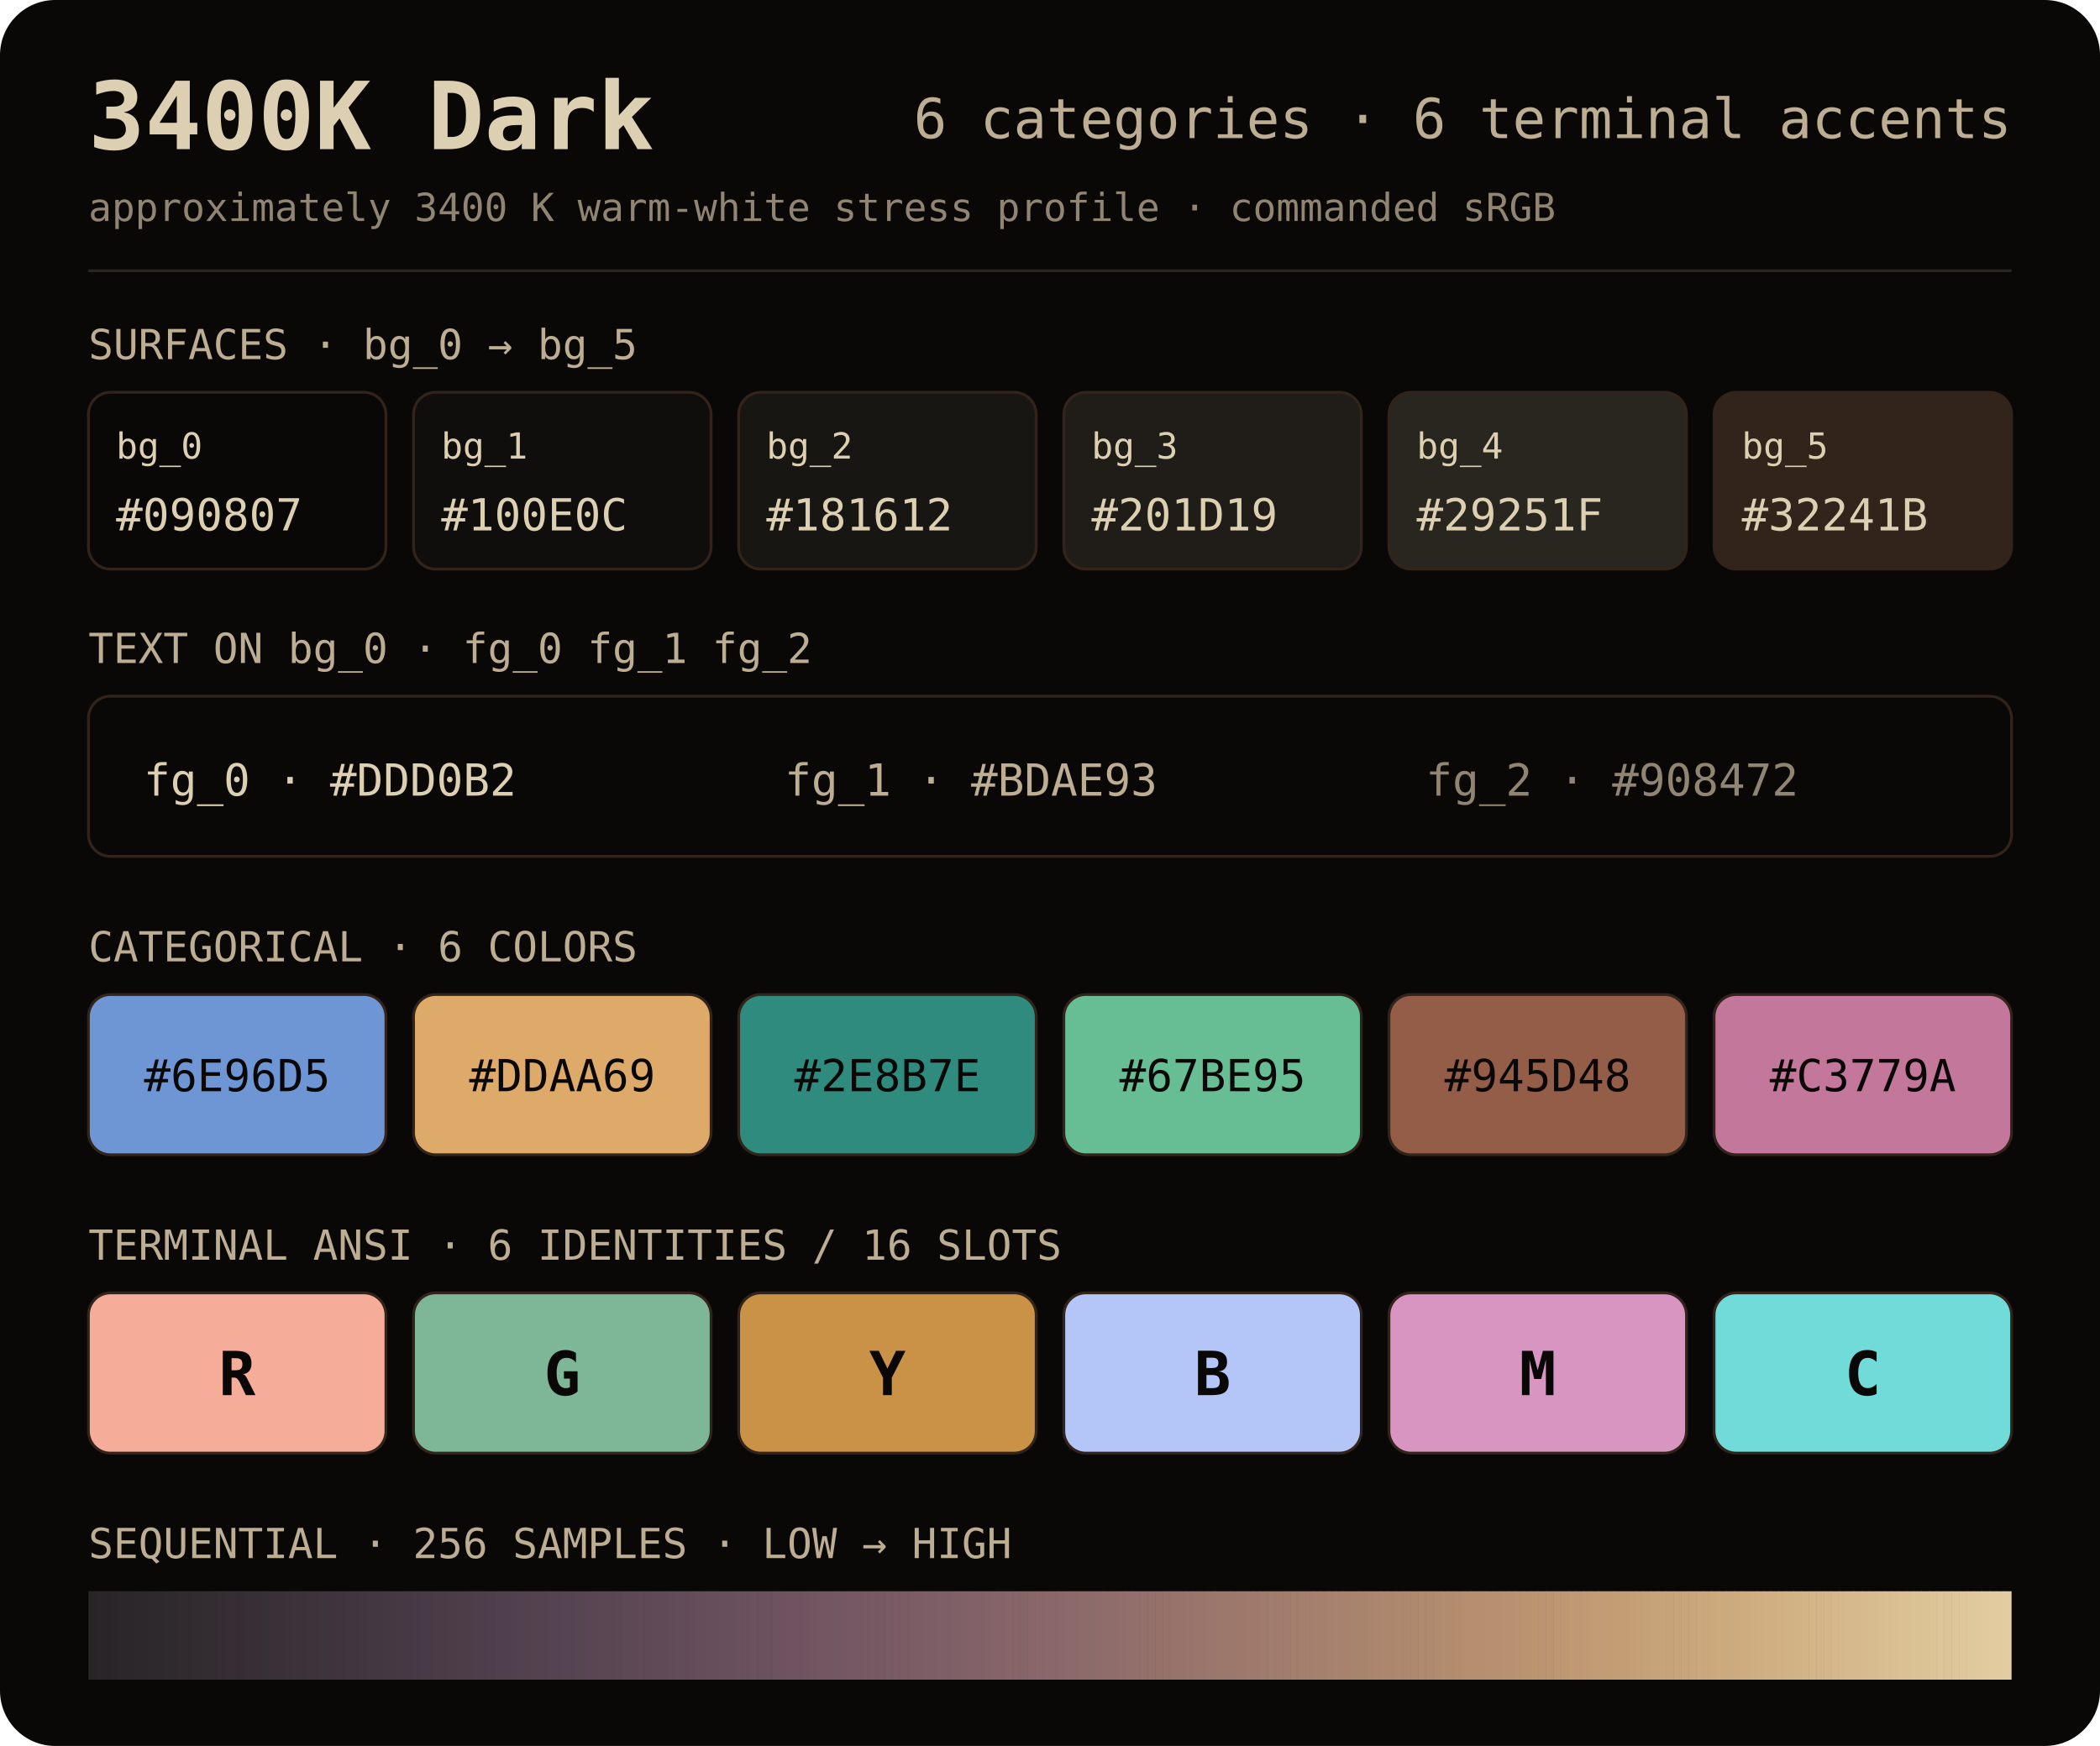
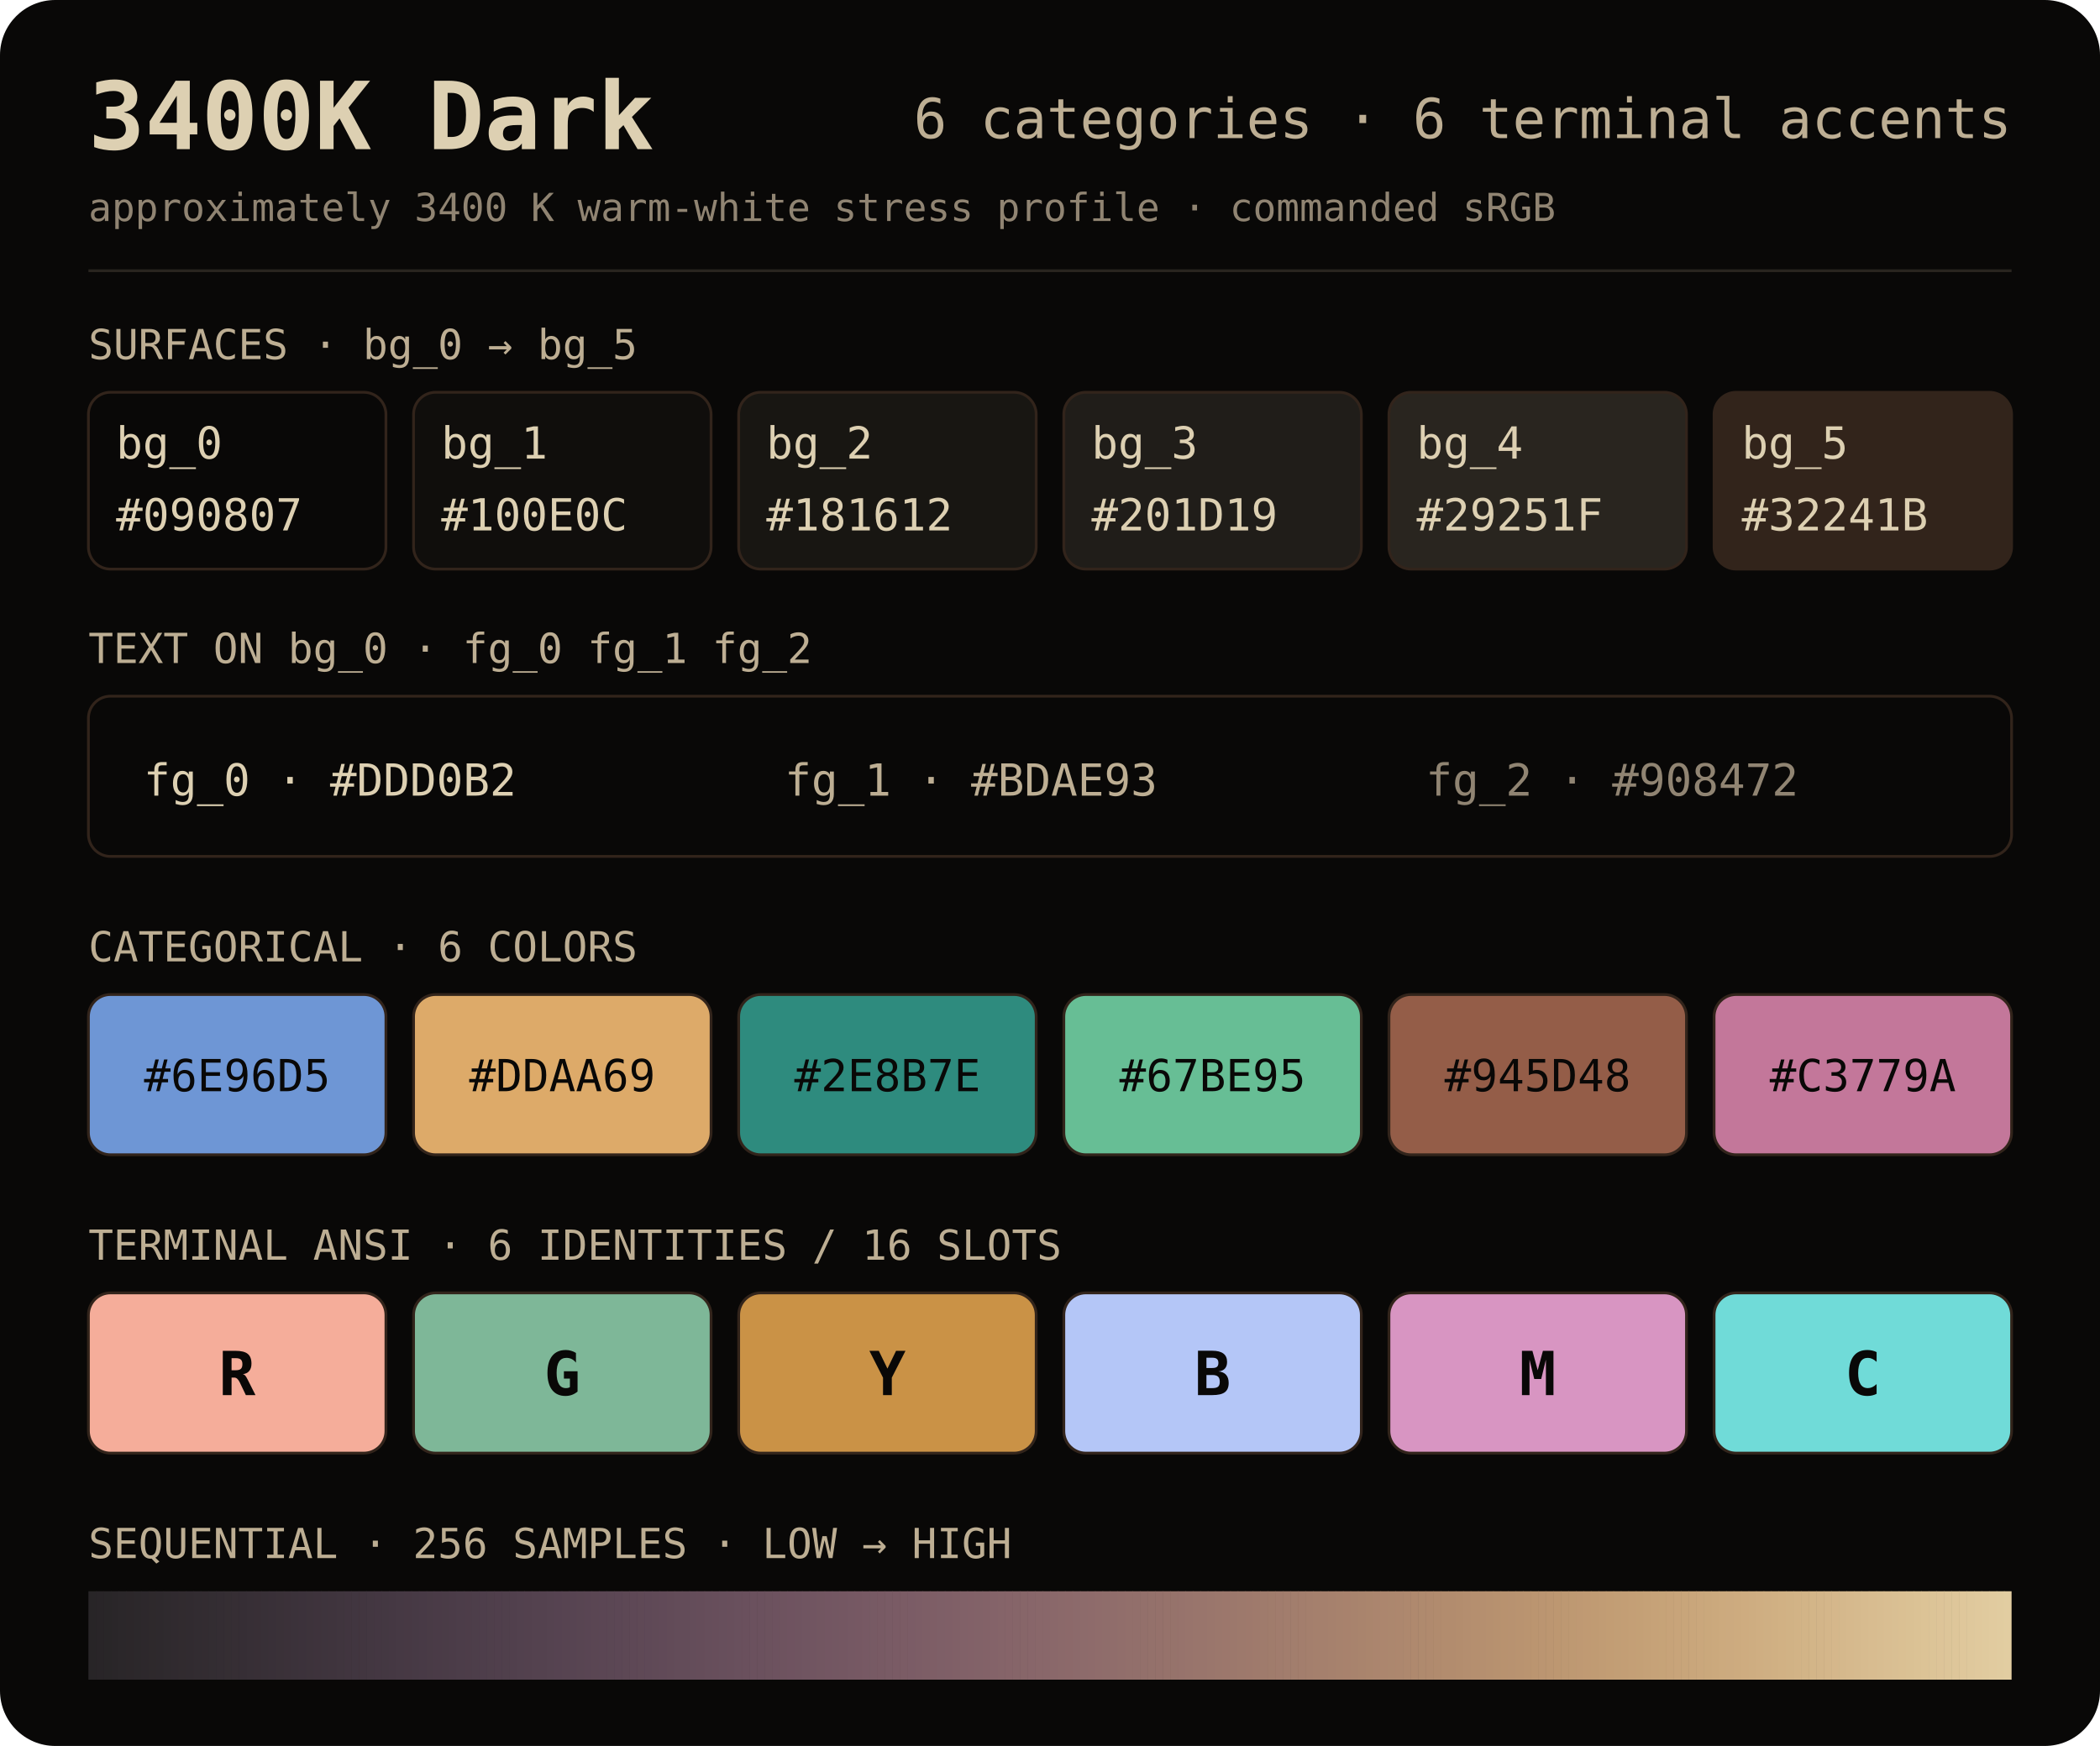
<svg xmlns="http://www.w3.org/2000/svg" width="760" height="632" viewBox="0 0 760 632">
  <rect width="100%" height="100%" rx="20" fill="#090807" />
  <text x="32" y="54" fill="#DDD0B2" font-size="34" font-family="ui-monospace, SFMono-Regular, Menlo, monospace" font-weight="700">3400K Dark</text>
  <text x="728" y="50" fill="#BDAE93" font-size="20" font-family="ui-monospace, SFMono-Regular, Menlo, monospace" text-anchor="end">6 categories · 6 terminal accents</text>
  <text x="32" y="80" fill="#908472" font-size="14" font-family="ui-monospace, SFMono-Regular, Menlo, monospace">approximately 3400 K warm-white stress profile · commanded sRGB</text>
  <line x1="32" y1="98" x2="728" y2="98" stroke="#29251F" />
  <text x="32" y="130" fill="#BDAE93" font-size="15" font-family="ui-monospace, SFMono-Regular, Menlo, monospace">SURFACES · bg_0 → bg_5</text>
  <rect x="32.00" y="142" width="107.67" height="64" rx="8" fill="#090807" stroke="#32241B" />
-   <text x="42.0" y="166" fill="#DDD0B2" font-size="13" font-family="ui-monospace, SFMono-Regular, Menlo, monospace">bg_0</text>
+   <text x="42.0" y="166" fill="#DDD0B2" font-size="16" font-family="ui-monospace, SFMono-Regular, Menlo, monospace">bg_0</text>
  <text x="42.0" y="192" fill="#DDD0B2" font-size="16" font-family="ui-monospace, SFMono-Regular, Menlo, monospace">#090807</text>
  <rect x="149.67" y="142" width="107.67" height="64" rx="8" fill="#100E0C" stroke="#32241B" />
-   <text x="159.667" y="166" fill="#DDD0B2" font-size="13" font-family="ui-monospace, SFMono-Regular, Menlo, monospace">bg_1</text>
+   <text x="159.667" y="166" fill="#DDD0B2" font-size="16" font-family="ui-monospace, SFMono-Regular, Menlo, monospace">bg_1</text>
  <text x="159.667" y="192" fill="#DDD0B2" font-size="16" font-family="ui-monospace, SFMono-Regular, Menlo, monospace">#100E0C</text>
  <rect x="267.33" y="142" width="107.67" height="64" rx="8" fill="#181612" stroke="#32241B" />
-   <text x="277.333" y="166" fill="#DDD0B2" font-size="13" font-family="ui-monospace, SFMono-Regular, Menlo, monospace">bg_2</text>
+   <text x="277.333" y="166" fill="#DDD0B2" font-size="16" font-family="ui-monospace, SFMono-Regular, Menlo, monospace">bg_2</text>
  <text x="277.333" y="192" fill="#DDD0B2" font-size="16" font-family="ui-monospace, SFMono-Regular, Menlo, monospace">#181612</text>
  <rect x="385.00" y="142" width="107.67" height="64" rx="8" fill="#201D19" stroke="#32241B" />
-   <text x="395.0" y="166" fill="#DDD0B2" font-size="13" font-family="ui-monospace, SFMono-Regular, Menlo, monospace">bg_3</text>
+   <text x="395.0" y="166" fill="#DDD0B2" font-size="16" font-family="ui-monospace, SFMono-Regular, Menlo, monospace">bg_3</text>
  <text x="395.0" y="192" fill="#DDD0B2" font-size="16" font-family="ui-monospace, SFMono-Regular, Menlo, monospace">#201D19</text>
  <rect x="502.67" y="142" width="107.67" height="64" rx="8" fill="#29251F" stroke="#32241B" />
-   <text x="512.667" y="166" fill="#DDD0B2" font-size="13" font-family="ui-monospace, SFMono-Regular, Menlo, monospace">bg_4</text>
+   <text x="512.667" y="166" fill="#DDD0B2" font-size="16" font-family="ui-monospace, SFMono-Regular, Menlo, monospace">bg_4</text>
  <text x="512.667" y="192" fill="#DDD0B2" font-size="16" font-family="ui-monospace, SFMono-Regular, Menlo, monospace">#29251F</text>
  <rect x="620.33" y="142" width="107.67" height="64" rx="8" fill="#32241B" stroke="#32241B" />
-   <text x="630.333" y="166" fill="#DDD0B2" font-size="13" font-family="ui-monospace, SFMono-Regular, Menlo, monospace">bg_5</text>
+   <text x="630.333" y="166" fill="#DDD0B2" font-size="16" font-family="ui-monospace, SFMono-Regular, Menlo, monospace">bg_5</text>
  <text x="630.333" y="192" fill="#DDD0B2" font-size="16" font-family="ui-monospace, SFMono-Regular, Menlo, monospace">#32241B</text>
  <text x="32" y="240" fill="#BDAE93" font-size="15" font-family="ui-monospace, SFMono-Regular, Menlo, monospace">TEXT ON bg_0 · fg_0 fg_1 fg_2</text>
  <rect x="32" y="252" width="696" height="58" rx="8" fill="#090807" stroke="#32241B" />
  <text x="52" y="288" fill="#DDD0B2" font-size="16" font-family="ui-monospace, SFMono-Regular, Menlo, monospace">fg_0 · #DDD0B2</text>
  <text x="284" y="288" fill="#BDAE93" font-size="16" font-family="ui-monospace, SFMono-Regular, Menlo, monospace">fg_1 · #BDAE93</text>
  <text x="516" y="288" fill="#908472" font-size="16" font-family="ui-monospace, SFMono-Regular, Menlo, monospace">fg_2 · #908472</text>
  <text x="32" y="348" fill="#BDAE93" font-size="15" font-family="ui-monospace, SFMono-Regular, Menlo, monospace">CATEGORICAL · 6 COLORS</text>
  <rect x="32.00" y="360" width="107.67" height="58" rx="8" fill="#6E96D5" stroke="#32241B" />
  <text x="85.833" y="395" fill="#090807" font-size="16" font-family="ui-monospace, SFMono-Regular, Menlo, monospace" text-anchor="middle">#6E96D5</text>
  <rect x="149.67" y="360" width="107.67" height="58" rx="8" fill="#DDAA69" stroke="#32241B" />
  <text x="203.5" y="395" fill="#090807" font-size="16" font-family="ui-monospace, SFMono-Regular, Menlo, monospace" text-anchor="middle">#DDAA69</text>
  <rect x="267.33" y="360" width="107.67" height="58" rx="8" fill="#2E8B7E" stroke="#32241B" />
  <text x="321.167" y="395" fill="#090807" font-size="16" font-family="ui-monospace, SFMono-Regular, Menlo, monospace" text-anchor="middle">#2E8B7E</text>
  <rect x="385.00" y="360" width="107.67" height="58" rx="8" fill="#67BE95" stroke="#32241B" />
  <text x="438.833" y="395" fill="#090807" font-size="16" font-family="ui-monospace, SFMono-Regular, Menlo, monospace" text-anchor="middle">#67BE95</text>
  <rect x="502.67" y="360" width="107.67" height="58" rx="8" fill="#945D48" stroke="#32241B" />
  <text x="556.5" y="395" fill="#090807" font-size="16" font-family="ui-monospace, SFMono-Regular, Menlo, monospace" text-anchor="middle">#945D48</text>
  <rect x="620.33" y="360" width="107.67" height="58" rx="8" fill="#C3779A" stroke="#32241B" />
  <text x="674.167" y="395" fill="#090807" font-size="16" font-family="ui-monospace, SFMono-Regular, Menlo, monospace" text-anchor="middle">#C3779A</text>
  <text x="32" y="456" fill="#BDAE93" font-size="15" font-family="ui-monospace, SFMono-Regular, Menlo, monospace">TERMINAL ANSI · 6 IDENTITIES / 16 SLOTS</text>
  <rect x="32.00" y="468" width="107.67" height="58" rx="8" fill="#F5AD9A" stroke="#32241B" />
  <text x="85.833" y="505" fill="#090807" font-size="22" font-family="ui-monospace, SFMono-Regular, Menlo, monospace" font-weight="700" text-anchor="middle">R</text>
  <rect x="149.67" y="468" width="107.67" height="58" rx="8" fill="#7EB798" stroke="#32241B" />
  <text x="203.5" y="505" fill="#090807" font-size="22" font-family="ui-monospace, SFMono-Regular, Menlo, monospace" font-weight="700" text-anchor="middle">G</text>
  <rect x="267.33" y="468" width="107.67" height="58" rx="8" fill="#CA9246" stroke="#32241B" />
  <text x="321.167" y="505" fill="#090807" font-size="22" font-family="ui-monospace, SFMono-Regular, Menlo, monospace" font-weight="700" text-anchor="middle">Y</text>
  <rect x="385.00" y="468" width="107.67" height="58" rx="8" fill="#B4C6F7" stroke="#32241B" />
  <text x="438.833" y="505" fill="#090807" font-size="22" font-family="ui-monospace, SFMono-Regular, Menlo, monospace" font-weight="700" text-anchor="middle">B</text>
  <rect x="502.67" y="468" width="107.67" height="58" rx="8" fill="#D895C2" stroke="#32241B" />
  <text x="556.5" y="505" fill="#090807" font-size="22" font-family="ui-monospace, SFMono-Regular, Menlo, monospace" font-weight="700" text-anchor="middle">M</text>
  <rect x="620.33" y="468" width="107.67" height="58" rx="8" fill="#70DBD8" stroke="#32241B" />
  <text x="674.167" y="505" fill="#090807" font-size="22" font-family="ui-monospace, SFMono-Regular, Menlo, monospace" font-weight="700" text-anchor="middle">C</text>
  <text x="32" y="564" fill="#BDAE93" font-size="15" font-family="ui-monospace, SFMono-Regular, Menlo, monospace">SEQUENTIAL · 256 SAMPLES · LOW → HIGH</text>
  <rect x="32" y="576" width="2.9" height="32" fill="#282527" />
  <rect x="34.719" y="576" width="2.9" height="32" fill="#292528" />
  <rect x="37.438" y="576" width="2.9" height="32" fill="#292628" />
  <rect x="40.156" y="576" width="2.9" height="32" fill="#2A2629" />
  <rect x="42.875" y="576" width="2.9" height="32" fill="#2B272A" />
  <rect x="45.594" y="576" width="2.9" height="32" fill="#2C272A" />
  <rect x="48.312" y="576" width="2.9" height="32" fill="#2C282B" />
  <rect x="51.031" y="576" width="2.9" height="32" fill="#2D282C" />
  <rect x="53.75" y="576" width="2.9" height="32" fill="#2E292C" />
  <rect x="56.469" y="576" width="2.9" height="32" fill="#2E292D" />
  <rect x="59.188" y="576" width="2.9" height="32" fill="#2F2A2E" />
  <rect x="61.906" y="576" width="2.9" height="32" fill="#302A2F" />
  <rect x="64.625" y="576" width="2.9" height="32" fill="#312B2F" />
  <rect x="67.344" y="576" width="2.9" height="32" fill="#312B30" />
  <rect x="70.062" y="576" width="2.9" height="32" fill="#322C31" />
  <rect x="72.781" y="576" width="2.9" height="32" fill="#332C31" />
  <rect x="75.5" y="576" width="2.9" height="32" fill="#332D32" />
  <rect x="78.219" y="576" width="2.9" height="32" fill="#342D33" />
  <rect x="80.938" y="576" width="2.9" height="32" fill="#352E33" />
  <rect x="83.656" y="576" width="2.9" height="32" fill="#362E34" />
  <rect x="86.375" y="576" width="2.9" height="32" fill="#362E35" />
  <rect x="89.094" y="576" width="2.9" height="32" fill="#372F36" />
  <rect x="91.812" y="576" width="2.9" height="32" fill="#382F36" />
  <rect x="94.531" y="576" width="2.9" height="32" fill="#383037" />
  <rect x="97.25" y="576" width="2.9" height="32" fill="#393038" />
  <rect x="99.969" y="576" width="2.9" height="32" fill="#3A3138" />
  <rect x="102.688" y="576" width="2.9" height="32" fill="#3B3139" />
  <rect x="105.406" y="576" width="2.9" height="32" fill="#3B323A" />
  <rect x="108.125" y="576" width="2.9" height="32" fill="#3C323B" />
  <rect x="110.844" y="576" width="2.9" height="32" fill="#3D333B" />
  <rect x="113.562" y="576" width="2.9" height="32" fill="#3E333C" />
  <rect x="116.281" y="576" width="2.9" height="32" fill="#3E343D" />
  <rect x="119" y="576" width="2.9" height="32" fill="#3F343D" />
  <rect x="121.719" y="576" width="2.9" height="32" fill="#40353E" />
  <rect x="124.438" y="576" width="2.9" height="32" fill="#41353F" />
  <rect x="127.156" y="576" width="2.9" height="32" fill="#413640" />
  <rect x="129.875" y="576" width="2.9" height="32" fill="#423640" />
  <rect x="132.594" y="576" width="2.9" height="32" fill="#433741" />
  <rect x="135.312" y="576" width="2.9" height="32" fill="#443742" />
  <rect x="138.031" y="576" width="2.9" height="32" fill="#443842" />
  <rect x="140.75" y="576" width="2.9" height="32" fill="#453843" />
  <rect x="143.469" y="576" width="2.9" height="32" fill="#463944" />
  <rect x="146.188" y="576" width="2.9" height="32" fill="#473944" />
  <rect x="148.906" y="576" width="2.9" height="32" fill="#473A45" />
  <rect x="151.625" y="576" width="2.9" height="32" fill="#483A46" />
  <rect x="154.344" y="576" width="2.9" height="32" fill="#493B46" />
  <rect x="157.062" y="576" width="2.9" height="32" fill="#4A3B47" />
  <rect x="159.781" y="576" width="2.9" height="32" fill="#4A3C47" />
  <rect x="162.5" y="576" width="2.9" height="32" fill="#4B3C48" />
  <rect x="165.219" y="576" width="2.9" height="32" fill="#4C3D49" />
  <rect x="167.938" y="576" width="2.9" height="32" fill="#4D3D49" />
  <rect x="170.656" y="576" width="2.9" height="32" fill="#4D3E4A" />
  <rect x="173.375" y="576" width="2.9" height="32" fill="#4E3E4B" />
  <rect x="176.094" y="576" width="2.9" height="32" fill="#4F3F4B" />
  <rect x="178.812" y="576" width="2.9" height="32" fill="#503F4C" />
  <rect x="181.531" y="576" width="2.9" height="32" fill="#50404C" />
  <rect x="184.25" y="576" width="2.9" height="32" fill="#51404D" />
  <rect x="186.969" y="576" width="2.9" height="32" fill="#52414E" />
  <rect x="189.688" y="576" width="2.9" height="32" fill="#53414E" />
  <rect x="192.406" y="576" width="2.9" height="32" fill="#54424F" />
  <rect x="195.125" y="576" width="2.9" height="32" fill="#54424F" />
  <rect x="197.844" y="576" width="2.9" height="32" fill="#554350" />
  <rect x="200.562" y="576" width="2.9" height="32" fill="#564351" />
  <rect x="203.281" y="576" width="2.9" height="32" fill="#574451" />
  <rect x="206" y="576" width="2.9" height="32" fill="#574452" />
  <rect x="208.719" y="576" width="2.9" height="32" fill="#584552" />
  <rect x="211.438" y="576" width="2.9" height="32" fill="#594553" />
  <rect x="214.156" y="576" width="2.9" height="32" fill="#5A4653" />
  <rect x="216.875" y="576" width="2.9" height="32" fill="#5B4654" />
  <rect x="219.594" y="576" width="2.9" height="32" fill="#5B4754" />
  <rect x="222.312" y="576" width="2.9" height="32" fill="#5C4755" />
  <rect x="225.031" y="576" width="2.9" height="32" fill="#5D4855" />
  <rect x="227.75" y="576" width="2.9" height="32" fill="#5E4856" />
  <rect x="230.469" y="576" width="2.9" height="32" fill="#5F4956" />
  <rect x="233.188" y="576" width="2.9" height="32" fill="#5F4957" />
  <rect x="235.906" y="576" width="2.9" height="32" fill="#604A57" />
  <rect x="238.625" y="576" width="2.9" height="32" fill="#614A58" />
  <rect x="241.344" y="576" width="2.9" height="32" fill="#624B58" />
  <rect x="244.062" y="576" width="2.9" height="32" fill="#634C59" />
  <rect x="246.781" y="576" width="2.9" height="32" fill="#634C59" />
  <rect x="249.5" y="576" width="2.9" height="32" fill="#644D5A" />
  <rect x="252.219" y="576" width="2.9" height="32" fill="#654D5A" />
  <rect x="254.938" y="576" width="2.9" height="32" fill="#664E5B" />
  <rect x="257.656" y="576" width="2.9" height="32" fill="#674E5B" />
  <rect x="260.375" y="576" width="2.9" height="32" fill="#674F5C" />
  <rect x="263.094" y="576" width="2.9" height="32" fill="#684F5C" />
  <rect x="265.812" y="576" width="2.9" height="32" fill="#69505D" />
  <rect x="268.531" y="576" width="2.9" height="32" fill="#6A505D" />
  <rect x="271.25" y="576" width="2.9" height="32" fill="#6B515E" />
  <rect x="273.969" y="576" width="2.9" height="32" fill="#6B515E" />
  <rect x="276.688" y="576" width="2.9" height="32" fill="#6C525E" />
  <rect x="279.406" y="576" width="2.9" height="32" fill="#6D525F" />
  <rect x="282.125" y="576" width="2.9" height="32" fill="#6E535F" />
  <rect x="284.844" y="576" width="2.9" height="32" fill="#6F5360" />
  <rect x="287.562" y="576" width="2.9" height="32" fill="#6F5460" />
  <rect x="290.281" y="576" width="2.9" height="32" fill="#705561" />
  <rect x="293" y="576" width="2.9" height="32" fill="#715561" />
  <rect x="295.719" y="576" width="2.9" height="32" fill="#725661" />
  <rect x="298.438" y="576" width="2.9" height="32" fill="#735662" />
  <rect x="301.156" y="576" width="2.9" height="32" fill="#735762" />
  <rect x="303.875" y="576" width="2.9" height="32" fill="#745762" />
  <rect x="306.594" y="576" width="2.9" height="32" fill="#755863" />
  <rect x="309.312" y="576" width="2.9" height="32" fill="#765863" />
  <rect x="312.031" y="576" width="2.9" height="32" fill="#775964" />
  <rect x="314.75" y="576" width="2.9" height="32" fill="#775A64" />
  <rect x="317.469" y="576" width="2.9" height="32" fill="#785A64" />
  <rect x="320.188" y="576" width="2.9" height="32" fill="#795B65" />
  <rect x="322.906" y="576" width="2.9" height="32" fill="#7A5B65" />
  <rect x="325.625" y="576" width="2.9" height="32" fill="#7B5C65" />
  <rect x="328.344" y="576" width="2.9" height="32" fill="#7B5C66" />
  <rect x="331.062" y="576" width="2.9" height="32" fill="#7C5D66" />
  <rect x="333.781" y="576" width="2.9" height="32" fill="#7D5E66" />
  <rect x="336.5" y="576" width="2.9" height="32" fill="#7E5E66" />
  <rect x="339.219" y="576" width="2.9" height="32" fill="#7E5F67" />
  <rect x="341.938" y="576" width="2.9" height="32" fill="#7F5F67" />
  <rect x="344.656" y="576" width="2.9" height="32" fill="#806067" />
  <rect x="347.375" y="576" width="2.9" height="32" fill="#816168" />
  <rect x="350.094" y="576" width="2.9" height="32" fill="#826168" />
  <rect x="352.812" y="576" width="2.9" height="32" fill="#826268" />
  <rect x="355.531" y="576" width="2.9" height="32" fill="#836268" />
  <rect x="358.25" y="576" width="2.9" height="32" fill="#846369" />
  <rect x="360.969" y="576" width="2.9" height="32" fill="#856469" />
  <rect x="363.688" y="576" width="2.9" height="32" fill="#866469" />
  <rect x="366.406" y="576" width="2.9" height="32" fill="#866569" />
  <rect x="369.125" y="576" width="2.9" height="32" fill="#876669" />
  <rect x="371.844" y="576" width="2.9" height="32" fill="#88666A" />
  <rect x="374.562" y="576" width="2.9" height="32" fill="#89676A" />
  <rect x="377.281" y="576" width="2.9" height="32" fill="#89676A" />
  <rect x="380" y="576" width="2.9" height="32" fill="#8A686A" />
  <rect x="382.719" y="576" width="2.9" height="32" fill="#8B696A" />
  <rect x="385.438" y="576" width="2.9" height="32" fill="#8C696A" />
  <rect x="388.156" y="576" width="2.9" height="32" fill="#8C6A6B" />
  <rect x="390.875" y="576" width="2.9" height="32" fill="#8D6B6B" />
  <rect x="393.594" y="576" width="2.9" height="32" fill="#8E6B6B" />
  <rect x="396.312" y="576" width="2.9" height="32" fill="#8F6C6B" />
  <rect x="399.031" y="576" width="2.9" height="32" fill="#8F6D6B" />
  <rect x="401.75" y="576" width="2.9" height="32" fill="#906D6B" />
  <rect x="404.469" y="576" width="2.9" height="32" fill="#916E6B" />
  <rect x="407.188" y="576" width="2.9" height="32" fill="#926F6B" />
  <rect x="409.906" y="576" width="2.9" height="32" fill="#926F6B" />
  <rect x="412.625" y="576" width="2.9" height="32" fill="#93706B" />
  <rect x="415.344" y="576" width="2.9" height="32" fill="#94716B" />
  <rect x="418.062" y="576" width="2.9" height="32" fill="#95716B" />
  <rect x="420.781" y="576" width="2.9" height="32" fill="#96726B" />
  <rect x="423.5" y="576" width="2.9" height="32" fill="#96736B" />
  <rect x="426.219" y="576" width="2.9" height="32" fill="#97736C" />
  <rect x="428.938" y="576" width="2.9" height="32" fill="#98746C" />
  <rect x="431.656" y="576" width="2.9" height="32" fill="#99756C" />
  <rect x="434.375" y="576" width="2.9" height="32" fill="#99756C" />
  <rect x="437.094" y="576" width="2.9" height="32" fill="#9A766C" />
  <rect x="439.812" y="576" width="2.9" height="32" fill="#9B776C" />
  <rect x="442.531" y="576" width="2.9" height="32" fill="#9C776C" />
  <rect x="445.25" y="576" width="2.9" height="32" fill="#9C786C" />
  <rect x="447.969" y="576" width="2.9" height="32" fill="#9D796C" />
  <rect x="450.688" y="576" width="2.9" height="32" fill="#9E796C" />
  <rect x="453.406" y="576" width="2.9" height="32" fill="#9F7A6C" />
  <rect x="456.125" y="576" width="2.9" height="32" fill="#9F7B6C" />
  <rect x="458.844" y="576" width="2.9" height="32" fill="#A07C6C" />
  <rect x="461.562" y="576" width="2.9" height="32" fill="#A17C6D" />
  <rect x="464.281" y="576" width="2.9" height="32" fill="#A27D6D" />
  <rect x="467" y="576" width="2.9" height="32" fill="#A27E6D" />
  <rect x="469.719" y="576" width="2.9" height="32" fill="#A37E6D" />
  <rect x="472.438" y="576" width="2.9" height="32" fill="#A47F6D" />
  <rect x="475.156" y="576" width="2.9" height="32" fill="#A5806D" />
  <rect x="477.875" y="576" width="2.9" height="32" fill="#A5806D" />
  <rect x="480.594" y="576" width="2.9" height="32" fill="#A6816D" />
  <rect x="483.312" y="576" width="2.9" height="32" fill="#A7826D" />
  <rect x="486.031" y="576" width="2.9" height="32" fill="#A8826D" />
  <rect x="488.75" y="576" width="2.9" height="32" fill="#A8836D" />
  <rect x="491.469" y="576" width="2.9" height="32" fill="#A9846D" />
  <rect x="494.188" y="576" width="2.9" height="32" fill="#AA856D" />
  <rect x="496.906" y="576" width="2.9" height="32" fill="#AB856E" />
  <rect x="499.625" y="576" width="2.9" height="32" fill="#AC866E" />
  <rect x="502.344" y="576" width="2.9" height="32" fill="#AC876E" />
  <rect x="505.062" y="576" width="2.9" height="32" fill="#AD876E" />
  <rect x="507.781" y="576" width="2.9" height="32" fill="#AE886E" />
  <rect x="510.5" y="576" width="2.9" height="32" fill="#AF896E" />
  <rect x="513.219" y="576" width="2.9" height="32" fill="#AF8A6E" />
  <rect x="515.938" y="576" width="2.9" height="32" fill="#B08A6E" />
  <rect x="518.656" y="576" width="2.9" height="32" fill="#B18B6E" />
  <rect x="521.375" y="576" width="2.9" height="32" fill="#B28C6E" />
  <rect x="524.094" y="576" width="2.9" height="32" fill="#B28C6E" />
  <rect x="526.812" y="576" width="2.9" height="32" fill="#B38D6E" />
  <rect x="529.531" y="576" width="2.9" height="32" fill="#B48E6F" />
  <rect x="532.25" y="576" width="2.9" height="32" fill="#B58F6F" />
  <rect x="534.969" y="576" width="2.9" height="32" fill="#B58F6F" />
  <rect x="537.688" y="576" width="2.9" height="32" fill="#B6906F" />
  <rect x="540.406" y="576" width="2.9" height="32" fill="#B7916F" />
  <rect x="543.125" y="576" width="2.9" height="32" fill="#B8926F" />
  <rect x="545.844" y="576" width="2.9" height="32" fill="#B89270" />
  <rect x="548.562" y="576" width="2.9" height="32" fill="#B99370" />
  <rect x="551.281" y="576" width="2.9" height="32" fill="#BA9470" />
  <rect x="554" y="576" width="2.9" height="32" fill="#BB9570" />
  <rect x="556.719" y="576" width="2.9" height="32" fill="#BB9571" />
  <rect x="559.438" y="576" width="2.9" height="32" fill="#BC9671" />
  <rect x="562.156" y="576" width="2.9" height="32" fill="#BD9771" />
  <rect x="564.875" y="576" width="2.9" height="32" fill="#BD9872" />
  <rect x="567.594" y="576" width="2.9" height="32" fill="#BE9972" />
  <rect x="570.312" y="576" width="2.9" height="32" fill="#BF9973" />
  <rect x="573.031" y="576" width="2.9" height="32" fill="#C09A73" />
  <rect x="575.75" y="576" width="2.9" height="32" fill="#C09B73" />
  <rect x="578.469" y="576" width="2.9" height="32" fill="#C19C74" />
  <rect x="581.188" y="576" width="2.9" height="32" fill="#C29D74" />
  <rect x="583.906" y="576" width="2.9" height="32" fill="#C29E75" />
  <rect x="586.625" y="576" width="2.9" height="32" fill="#C39E75" />
  <rect x="589.344" y="576" width="2.9" height="32" fill="#C49F76" />
  <rect x="592.062" y="576" width="2.9" height="32" fill="#C4A076" />
  <rect x="594.781" y="576" width="2.9" height="32" fill="#C5A177" />
  <rect x="597.5" y="576" width="2.9" height="32" fill="#C6A278" />
  <rect x="600.219" y="576" width="2.9" height="32" fill="#C6A378" />
  <rect x="602.938" y="576" width="2.9" height="32" fill="#C7A379" />
  <rect x="605.656" y="576" width="2.9" height="32" fill="#C8A47A" />
  <rect x="608.375" y="576" width="2.9" height="32" fill="#C8A57A" />
  <rect x="611.094" y="576" width="2.9" height="32" fill="#C9A67B" />
  <rect x="613.812" y="576" width="2.9" height="32" fill="#CAA77C" />
  <rect x="616.531" y="576" width="2.9" height="32" fill="#CAA87C" />
  <rect x="619.25" y="576" width="2.9" height="32" fill="#CBA97D" />
  <rect x="621.969" y="576" width="2.9" height="32" fill="#CCAA7E" />
  <rect x="624.688" y="576" width="2.9" height="32" fill="#CCAA7F" />
  <rect x="627.406" y="576" width="2.9" height="32" fill="#CDAB7F" />
  <rect x="630.125" y="576" width="2.9" height="32" fill="#CEAC80" />
  <rect x="632.844" y="576" width="2.9" height="32" fill="#CEAD81" />
  <rect x="635.562" y="576" width="2.9" height="32" fill="#CFAE82" />
  <rect x="638.281" y="576" width="2.9" height="32" fill="#CFAF83" />
  <rect x="641" y="576" width="2.9" height="32" fill="#D0B083" />
  <rect x="643.719" y="576" width="2.9" height="32" fill="#D1B184" />
  <rect x="646.438" y="576" width="2.9" height="32" fill="#D1B285" />
  <rect x="649.156" y="576" width="2.9" height="32" fill="#D2B386" />
  <rect x="651.875" y="576" width="2.9" height="32" fill="#D2B487" />
  <rect x="654.594" y="576" width="2.9" height="32" fill="#D3B588" />
  <rect x="657.312" y="576" width="2.9" height="32" fill="#D3B589" />
  <rect x="660.031" y="576" width="2.9" height="32" fill="#D4B68A" />
  <rect x="662.75" y="576" width="2.9" height="32" fill="#D5B78B" />
  <rect x="665.469" y="576" width="2.9" height="32" fill="#D5B88C" />
  <rect x="668.188" y="576" width="2.9" height="32" fill="#D6B98D" />
  <rect x="670.906" y="576" width="2.9" height="32" fill="#D6BA8E" />
  <rect x="673.625" y="576" width="2.9" height="32" fill="#D7BB8F" />
  <rect x="676.344" y="576" width="2.9" height="32" fill="#D8BC90" />
  <rect x="679.062" y="576" width="2.9" height="32" fill="#D8BD91" />
  <rect x="681.781" y="576" width="2.9" height="32" fill="#D9BE92" />
  <rect x="684.5" y="576" width="2.9" height="32" fill="#D9BF93" />
  <rect x="687.219" y="576" width="2.9" height="32" fill="#DAC093" />
  <rect x="689.938" y="576" width="2.9" height="32" fill="#DAC194" />
  <rect x="692.656" y="576" width="2.9" height="32" fill="#DBC295" />
  <rect x="695.375" y="576" width="2.9" height="32" fill="#DCC396" />
  <rect x="698.094" y="576" width="2.9" height="32" fill="#DCC497" />
  <rect x="700.812" y="576" width="2.9" height="32" fill="#DDC498" />
  <rect x="703.531" y="576" width="2.9" height="32" fill="#DDC599" />
  <rect x="706.25" y="576" width="2.9" height="32" fill="#DEC69A" />
  <rect x="708.969" y="576" width="2.9" height="32" fill="#DFC79B" />
  <rect x="711.688" y="576" width="2.9" height="32" fill="#DFC89C" />
  <rect x="714.406" y="576" width="2.9" height="32" fill="#E0C99D" />
  <rect x="717.125" y="576" width="2.9" height="32" fill="#E0CA9E" />
  <rect x="719.844" y="576" width="2.9" height="32" fill="#E1CB9F" />
  <rect x="722.562" y="576" width="2.9" height="32" fill="#E1CCA0" />
  <rect x="725.281" y="576" width="2.719" height="32" fill="#E2CDA1" />
</svg>
